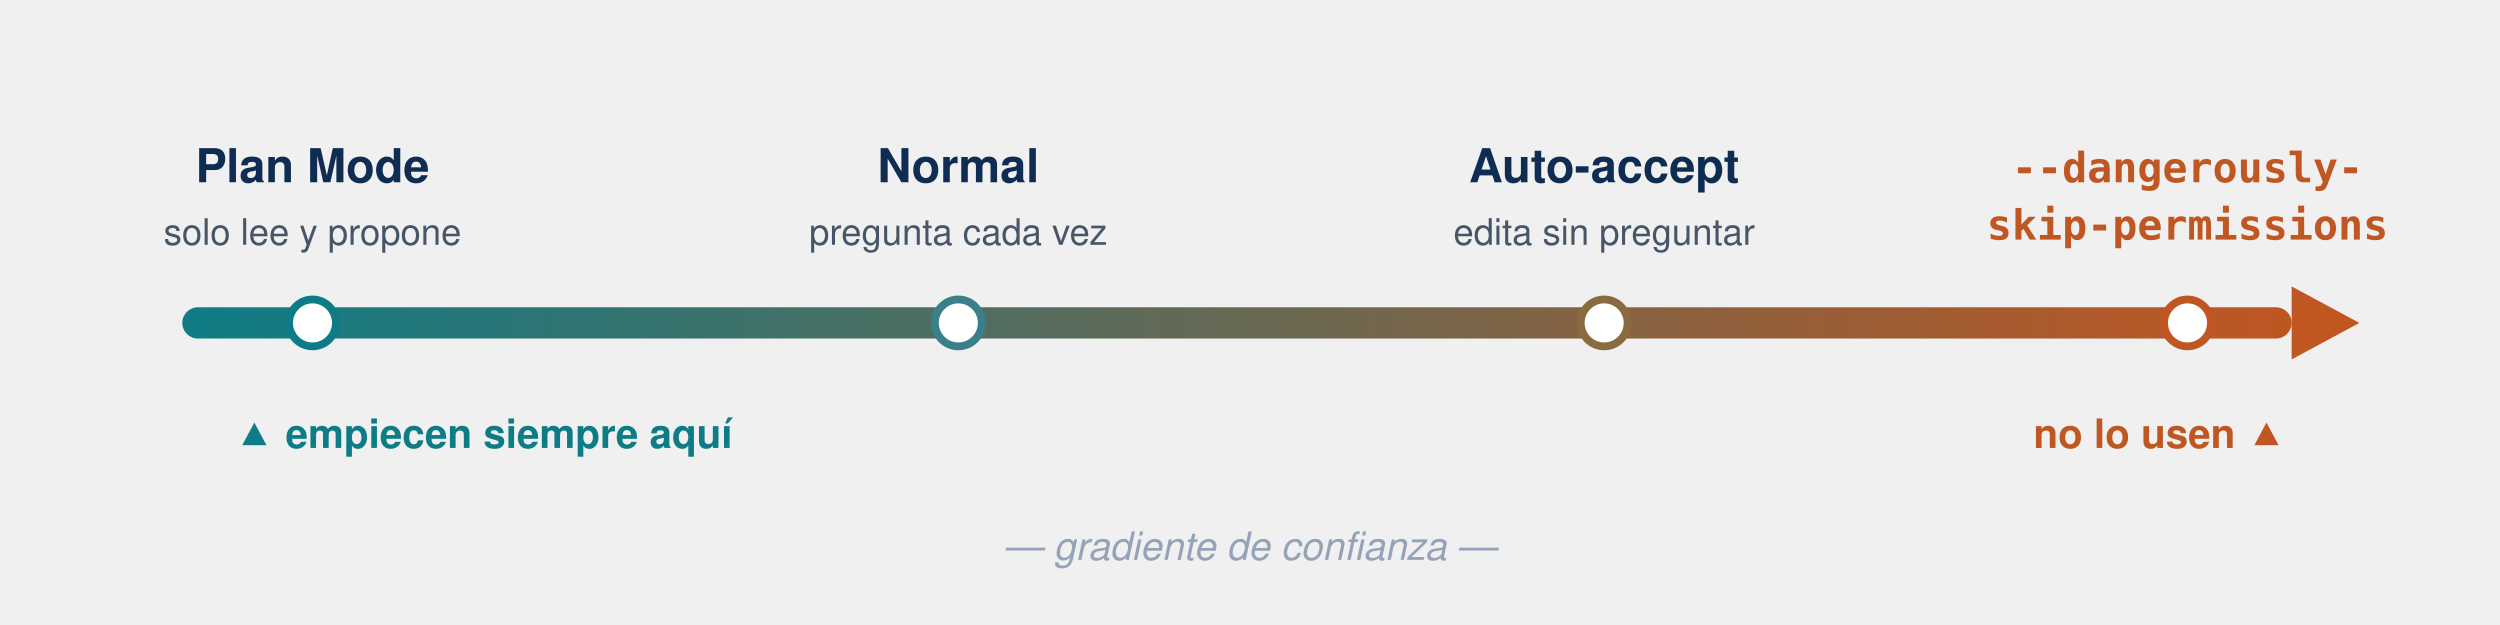
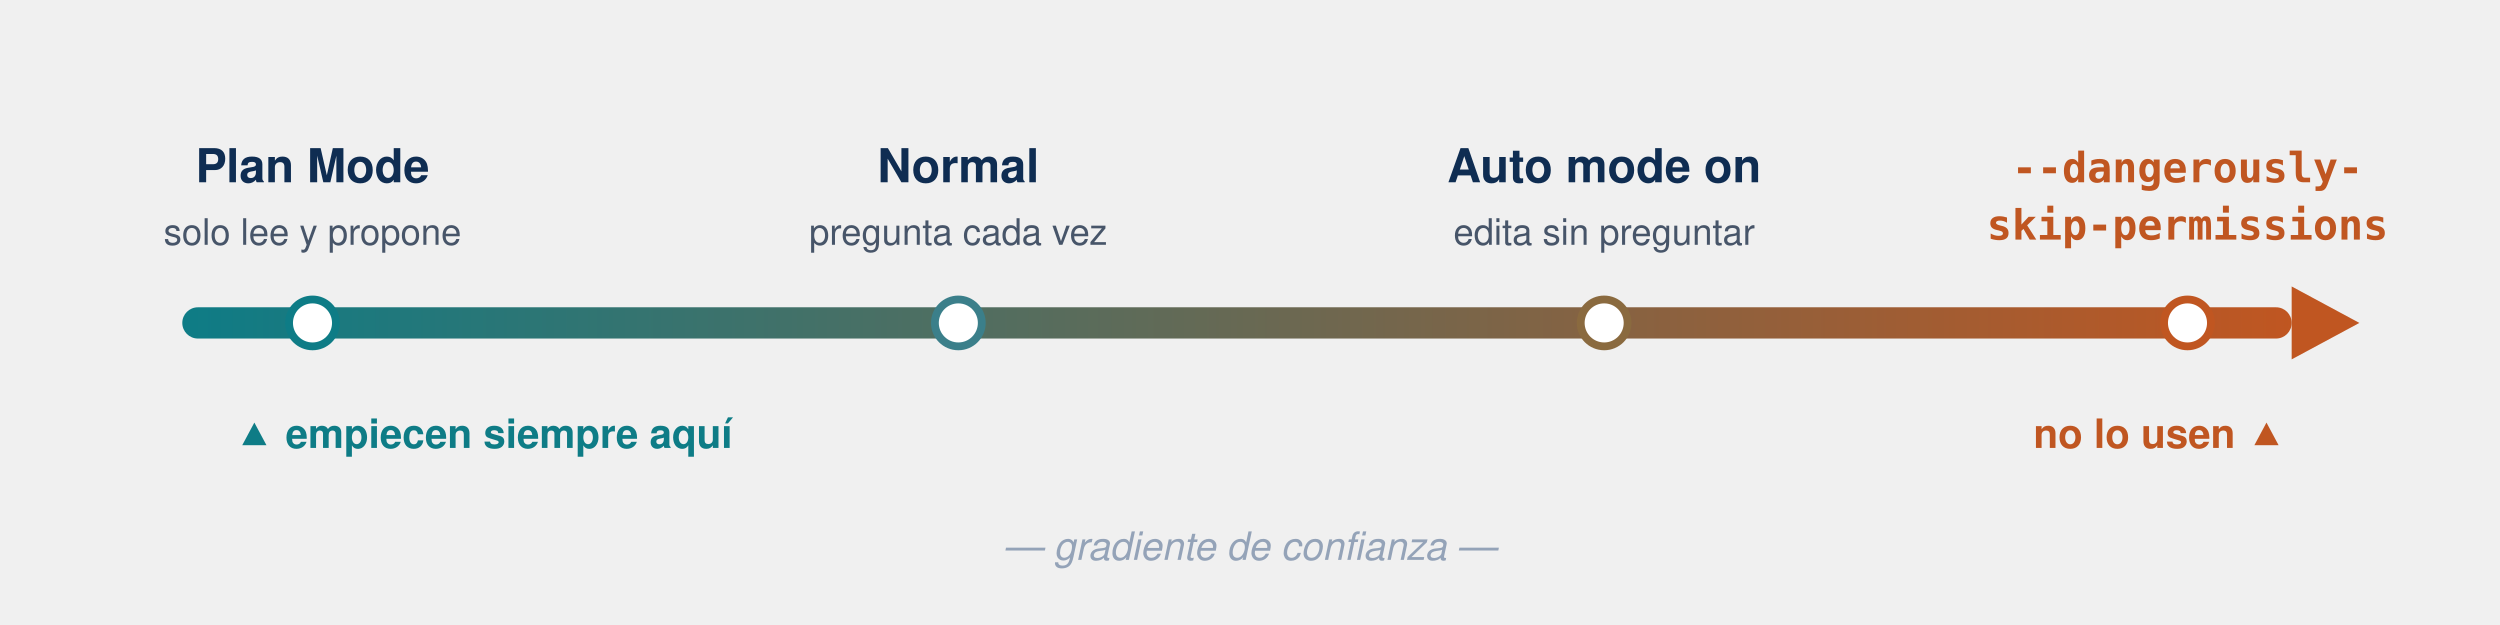
<svg xmlns="http://www.w3.org/2000/svg" viewBox="0 0 960 240" font-family="-apple-system,'Segoe UI',Helvetica,Arial,sans-serif">
  <defs>
    <linearGradient id="tg" x1="0" y1="0" x2="1" y2="0">
      <stop offset="0" stop-color="#0e7c86" />
      <stop offset="1" stop-color="#c05621" />
    </linearGradient>
  </defs>
  <rect x="70" y="118" width="810" height="12" rx="6" fill="url(#tg)" />
  <path d="M880,110 L906,124 L880,138 z" fill="#c05621" />
  <g text-anchor="middle">
    <circle cx="120" cy="124" r="9" fill="#fff" stroke="#0e7c86" stroke-width="3" />
    <text x="120" y="70" font-size="18" font-weight="700" fill="#0f2d52">Plan Mode</text>
    <text x="120" y="94" font-size="14" fill="#475569">solo lee y propone</text>
    <circle cx="368" cy="124" r="9" fill="#fff" stroke="#3b7f8a" stroke-width="3" />
    <text x="368" y="70" font-size="18" font-weight="700" fill="#0f2d52">Normal</text>
    <text x="368" y="94" font-size="14" fill="#475569">pregunta cada vez</text>
    <circle cx="616" cy="124" r="9" fill="#fff" stroke="#8a6a3f" stroke-width="3" />
-     <text x="616" y="70" font-size="18" font-weight="700" fill="#0f2d52">Auto-accept</text>
+     <text x="616" y="70" font-size="18" font-weight="700" fill="#0f2d52">Auto mode on</text>
    <text x="616" y="94" font-size="14" fill="#475569">edita sin preguntar</text>
    <circle cx="840" cy="124" r="9" fill="#fff" stroke="#c05621" stroke-width="3" />
    <text x="840" y="70" font-size="16" font-weight="700" font-family="'SF Mono',Menlo,Consolas,monospace" fill="#c05621">--dangerously-</text>
    <text x="840" y="92" font-size="16" font-weight="700" font-family="'SF Mono',Menlo,Consolas,monospace" fill="#c05621">skip-permissions</text>
  </g>
  <text x="90" y="172" font-size="15.5" font-weight="700" fill="#0e7c86">▲ empiecen siempre aquí</text>
  <text x="878" y="172" text-anchor="end" font-size="15.5" font-weight="700" fill="#c05621">no lo usen ▲</text>
  <text x="480" y="215" text-anchor="middle" font-size="15" font-style="italic" fill="#94a3b8">— gradiente de confianza —</text>
</svg>
